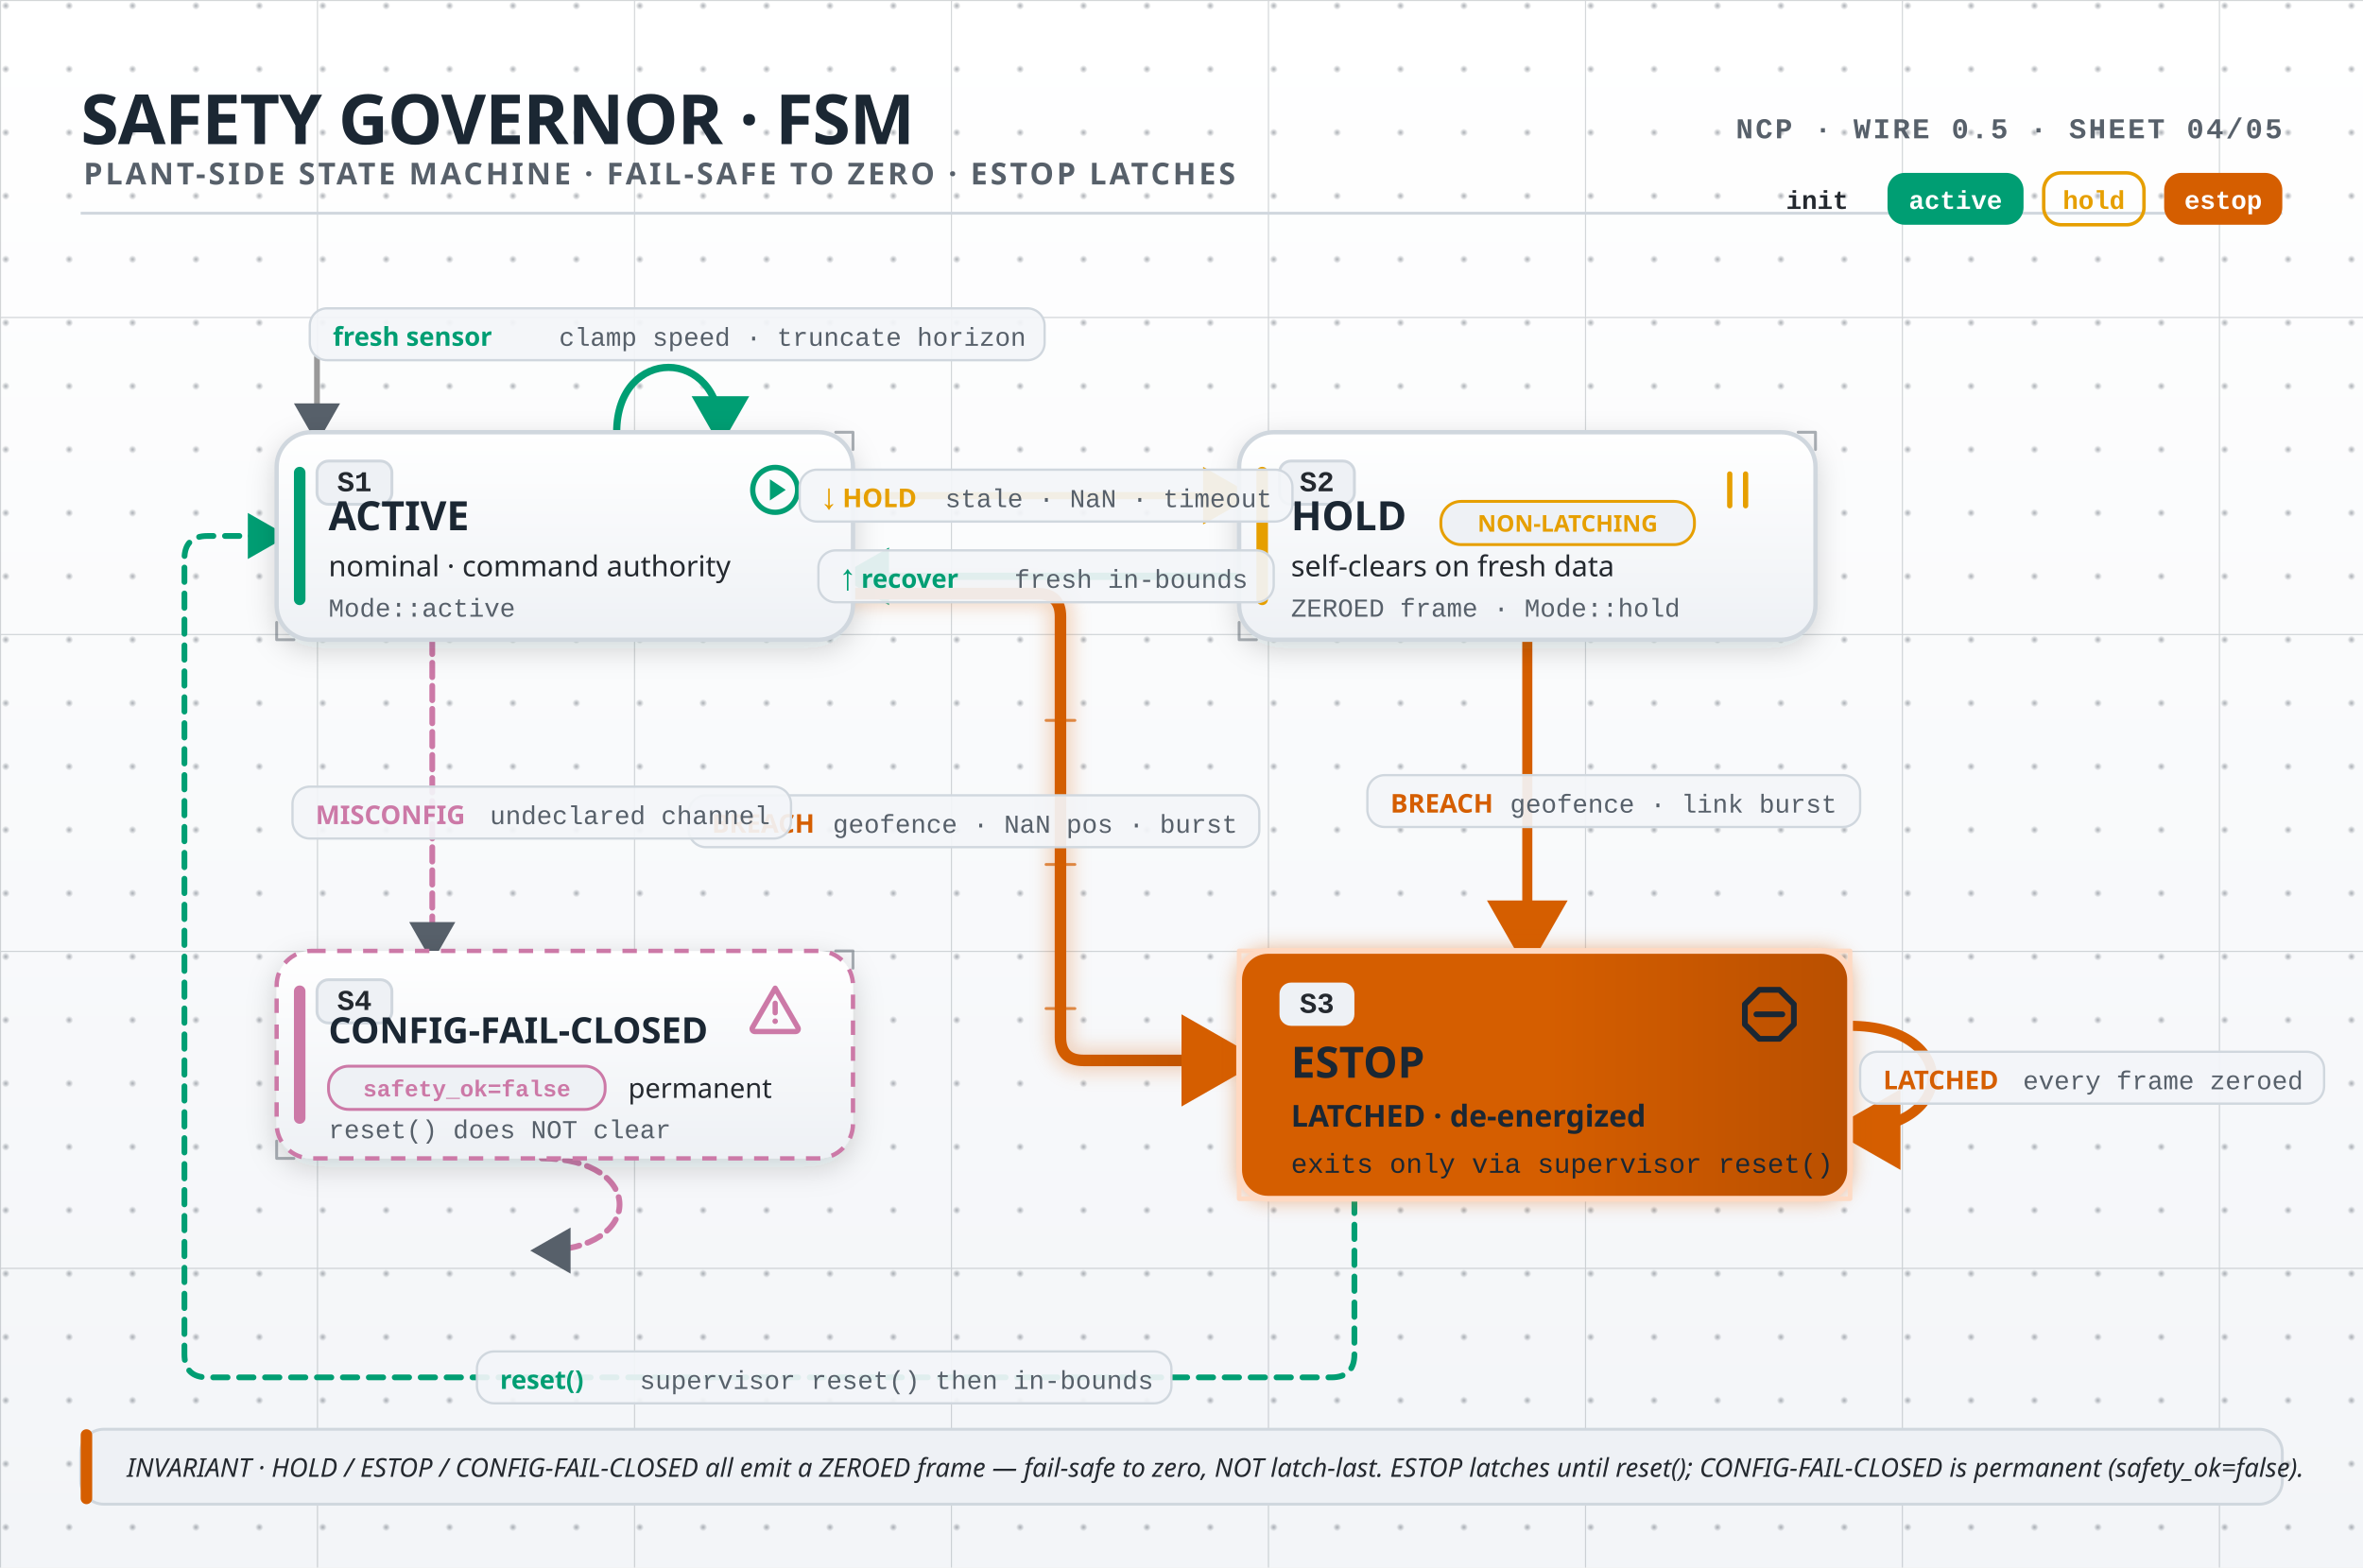
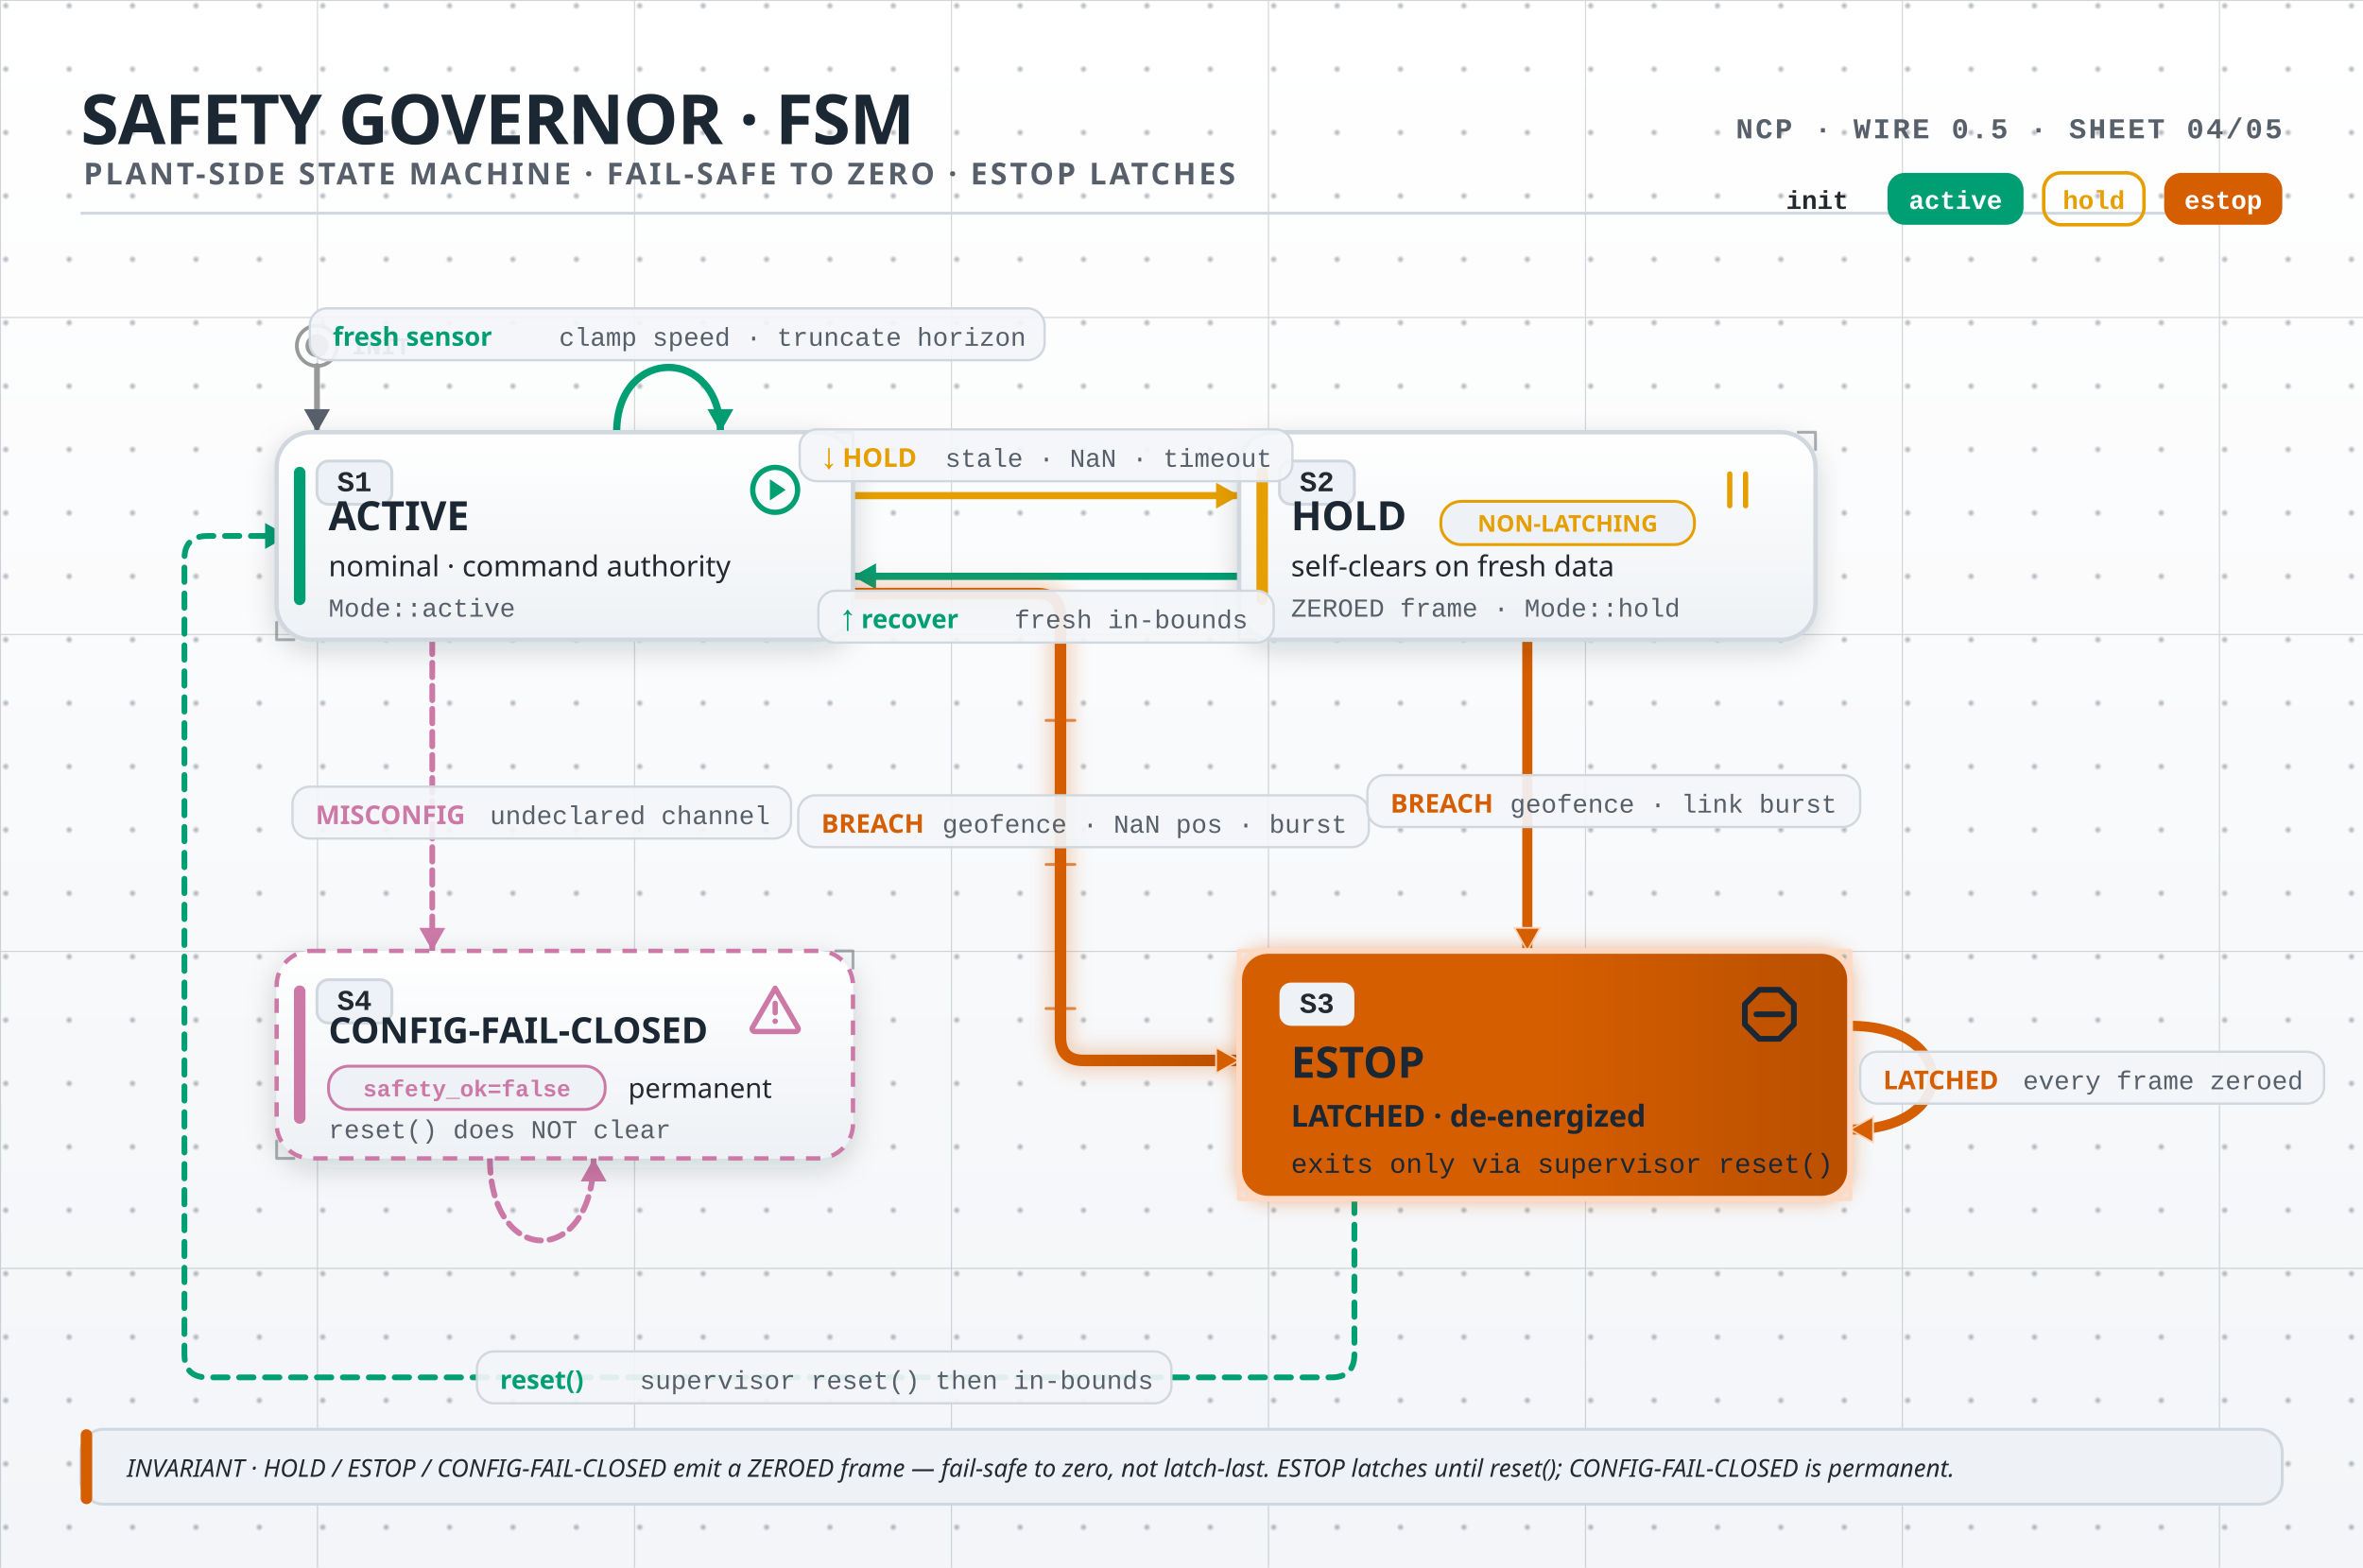
<svg xmlns="http://www.w3.org/2000/svg" width="820" height="544" viewBox="0 0 820 544" font-family="-apple-system, BlinkMacSystemFont, 'Segoe UI', 'Noto Sans', Helvetica, Arial, sans-serif" role="img">
  <defs>
    <linearGradient id="pageBg" x1="0" y1="0" x2="0" y2="1">
      <stop offset="0" stop-color="#ffffff" />
      <stop offset="1" stop-color="#f3f5f8" />
    </linearGradient>
    <linearGradient id="surface" x1="0" y1="0" x2="0" y2="1">
      <stop offset="0" stop-color="#ffffff" />
      <stop offset="1" stop-color="#eef1f5" />
    </linearGradient>
    <linearGradient id="busAction" x1="0" y1="0" x2="1" y2="0">
      <stop offset="0" stop-color="#D55E00" stop-opacity="1" />
      <stop offset="0.5" stop-color="#D55E00" stop-opacity="1" />
      <stop offset="1" stop-color="#b94f00" stop-opacity="1" />
    </linearGradient>
    <linearGradient id="contractHero" x1="0" y1="0" x2="1" y2="1">
      <stop offset="0" stop-color="#6D28D9" />
      <stop offset="1" stop-color="#5b21b6" />
    </linearGradient>
    <radialGradient id="gridDot" cx="0.5" cy="0.5" r="0.5">
      <stop offset="0" stop-color="#57606a" stop-opacity="0.5" />
      <stop offset="1" stop-color="#57606a" stop-opacity="0" />
    </radialGradient>
    <pattern id="grid" width="22" height="22" patternUnits="userSpaceOnUse">
      <circle cx="2" cy="2" r="1.4" fill="url(#gridDot)" />
    </pattern>
    <pattern id="gridMajor" width="110" height="110" patternUnits="userSpaceOnUse">
      <path d="M110 0H0V110" fill="none" stroke="#57606a" stroke-width="0.75" stroke-opacity="0.26" />
    </pattern>
    <filter id="soft" x="-40%" y="-40%" width="180%" height="180%" color-interpolation-filters="sRGB">
      <feDropShadow dx="0" dy="3" stdDeviation="5" flood-color="#1b2733" flood-opacity="0.18" />
    </filter>
    <filter id="halo" x="-60%" y="-60%" width="220%" height="220%" color-interpolation-filters="sRGB">
      <feGaussianBlur stdDeviation="3" />
    </filter>
    <filter id="glow" x="-90%" y="-90%" width="280%" height="280%" color-interpolation-filters="sRGB">
      <feGaussianBlur in="SourceAlpha" stdDeviation="3.4" result="b" />
      <feFlood flood-color="#D55E00" flood-opacity="0.4" />
      <feComposite in2="b" operator="in" result="g" />
      <feMerge>
        <feMergeNode in="g" />
        <feMergeNode in="SourceGraphic" />
      </feMerge>
    </filter>
-     <marker id="arrowAction" markerWidth="9" markerHeight="9" refX="5" refY="4" orient="auto">
-       <path d="M0,0 L7,4 L0,8 Z" fill="#D55E00" />
-     </marker>
-     <marker id="arrowControl" markerWidth="9" markerHeight="9" refX="5" refY="4" orient="auto">
-       <path d="M0,0 L7,4 L0,8 Z" fill="#0072B2" />
-     </marker>
-     <marker id="replyControl" markerWidth="9" markerHeight="9" refX="3" refY="4" orient="auto">
-       <path d="M7,0 L0,4 L7,8" fill="none" stroke="#0072B2" stroke-width="1.4" stroke-linejoin="round" />
-     </marker>
-     <marker id="arrowPercep" markerWidth="9" markerHeight="9" refX="5" refY="4" orient="auto">
-       <path d="M0,0 L7,4 L0,8 Z" fill="#56B4E9" />
-     </marker>
-     <marker id="tapObserve" markerWidth="10" markerHeight="10" refX="4.5" refY="4.5" orient="auto">
-       <circle cx="4.5" cy="4.5" r="3" fill="none" stroke="#999999" stroke-width="1.3" />
-     </marker>
-     <marker id="arrowContract" markerWidth="9" markerHeight="9" refX="5" refY="4" orient="auto">
-       <path d="M0,0 L7,4 L0,8 Z" fill="#6D28D9" />
-     </marker>
-     <marker id="submoduleArrow" markerWidth="10" markerHeight="10" refX="6" refY="4.5" orient="auto">
-       <path d="M2,1 L7,4.5 L2,8" fill="none" stroke="#999999" stroke-width="1.4" stroke-linejoin="round" />
-     </marker>
-     <marker id="arrowActive" markerWidth="9" markerHeight="9" refX="5" refY="4" orient="auto">
-       <path d="M0,0 L7,4 L0,8 Z" fill="#009E73" />
-     </marker>
-     <marker id="arrowEstop" markerWidth="9" markerHeight="9" refX="5" refY="4" orient="auto">
-       <path d="M0,0 L7,4 L0,8 Z" fill="#D55E00" />
-     </marker>
-     <marker id="arrowHold" markerWidth="9" markerHeight="9" refX="5" refY="4" orient="auto">
-       <path d="M0,0 L7,4 L0,8 Z" fill="#E69F00" />
-     </marker>
-     <marker id="arrowMut" markerWidth="9" markerHeight="9" refX="5" refY="4" orient="auto">
-       <path d="M0,0 L7,4 L0,8 Z" fill="#57606a" />
+     <marker id="arrowAction" markerUnits="userSpaceOnUse" markerWidth="12" markerHeight="12" refX="9" refY="5.5" orient="auto">
+       <path d="M1,1 L9,5.5 L1,10 Z" fill="#D55E00" />
+     </marker>
+     <marker id="arrowControl" markerUnits="userSpaceOnUse" markerWidth="12" markerHeight="12" refX="9" refY="5.5" orient="auto">
+       <path d="M1,1 L9,5.5 L1,10 Z" fill="#0072B2" />
+     </marker>
+     <marker id="replyControl" markerUnits="userSpaceOnUse" markerWidth="12" markerHeight="12" refX="9" refY="5.5" orient="auto">
+       <path d="M2,1.5 L9,5.5 L2,9.5" fill="none" stroke="#0072B2" stroke-width="1.7" stroke-linecap="round" stroke-linejoin="round" />
+     </marker>
+     <marker id="arrowPercep" markerUnits="userSpaceOnUse" markerWidth="12" markerHeight="12" refX="9" refY="5.5" orient="auto">
+       <path d="M1,1 L9,5.5 L1,10 Z" fill="#56B4E9" />
+     </marker>
+     <marker id="tapObserve" markerUnits="userSpaceOnUse" markerWidth="10" markerHeight="10" refX="5" refY="5" orient="auto">
+       <circle cx="5" cy="5" r="3.2" fill="none" stroke="#999999" stroke-width="1.5" />
+     </marker>
+     <marker id="arrowContract" markerUnits="userSpaceOnUse" markerWidth="12" markerHeight="12" refX="9" refY="5.5" orient="auto">
+       <path d="M1,1 L9,5.5 L1,10 Z" fill="#6D28D9" />
+     </marker>
+     <marker id="submoduleArrow" markerUnits="userSpaceOnUse" markerWidth="12" markerHeight="12" refX="9" refY="5.5" orient="auto">
+       <path d="M2,1.5 L9,5.5 L2,9.5" fill="none" stroke="#999999" stroke-width="1.7" stroke-linecap="round" stroke-linejoin="round" />
+     </marker>
+     <marker id="arrowActive" markerUnits="userSpaceOnUse" markerWidth="12" markerHeight="12" refX="9" refY="5.5" orient="auto">
+       <path d="M1,1 L9,5.5 L1,10 Z" fill="#009E73" />
+     </marker>
+     <marker id="arrowEstop" markerUnits="userSpaceOnUse" markerWidth="12" markerHeight="12" refX="9" refY="5.5" orient="auto">
+       <path d="M1,1 L9,5.5 L1,10 Z" fill="#D55E00" stroke="#ffd9c2" stroke-width="0.6" />
+     </marker>
+     <marker id="arrowHold" markerUnits="userSpaceOnUse" markerWidth="12" markerHeight="12" refX="9" refY="5.5" orient="auto">
+       <path d="M1,1 L9,5.5 L1,10 Z" fill="#E69F00" />
+     </marker>
+     <marker id="arrowMut" markerUnits="userSpaceOnUse" markerWidth="12" markerHeight="12" refX="9" refY="5.5" orient="auto">
+       <path d="M1,1 L9,5.5 L1,10 Z" fill="#57606a" />
+     </marker>
+     <marker id="arrowConfig" markerUnits="userSpaceOnUse" markerWidth="12" markerHeight="12" refX="9" refY="5.5" orient="auto">
+       <path d="M1,1 L9,5.5 L1,10 Z" fill="#CC79A7" />
    </marker>
    <filter id="glowContract" x="-90%" y="-90%" width="280%" height="280%" color-interpolation-filters="sRGB">
      <feGaussianBlur in="SourceAlpha" stdDeviation="3.4" result="b" />
      <feFlood flood-color="#6D28D9" flood-opacity="0.4" />
      <feComposite in2="b" operator="in" result="g" />
      <feMerge>
        <feMergeNode in="g" />
        <feMergeNode in="SourceGraphic" />
      </feMerge>
    </filter>
    <filter id="glowActive" x="-90%" y="-90%" width="280%" height="280%" color-interpolation-filters="sRGB">
      <feGaussianBlur in="SourceAlpha" stdDeviation="3.4" result="b" />
      <feFlood flood-color="#009E73" flood-opacity="0.4" />
      <feComposite in2="b" operator="in" result="g" />
      <feMerge>
        <feMergeNode in="g" />
        <feMergeNode in="SourceGraphic" />
      </feMerge>
    </filter>
  </defs>
  <rect x="0" y="0" width="820" height="544" rx="0" fill="url(#pageBg)" />
  <rect x="0" y="0" width="820" height="544" rx="0" fill="url(#gridMajor)" />
  <rect x="0" y="0" width="820" height="544" rx="0" fill="url(#grid)" />
  <text x="28" y="50" font-family="-apple-system, BlinkMacSystemFont, 'Segoe UI', 'Noto Sans', Helvetica, Arial, sans-serif" font-size="24" font-weight="800" font-style="normal" fill="#1b2733" text-anchor="start" letter-spacing="-0.3" text-rendering="geometricPrecision">SAFETY GOVERNOR · FSM</text>
  <text x="29" y="64" font-family="-apple-system, BlinkMacSystemFont, 'Segoe UI', 'Noto Sans', Helvetica, Arial, sans-serif" font-size="10.5" font-weight="600" font-style="normal" fill="#57606a" text-anchor="start" letter-spacing="1.0" text-rendering="geometricPrecision">PLANT-SIDE STATE MACHINE  ·  FAIL-SAFE TO ZERO  ·  ESTOP LATCHES</text>
  <line x1="28" y1="74" x2="792" y2="74" stroke="#d0d7de" stroke-width="1" stroke-linecap="butt" />
  <text x="792" y="48" font-family="ui-monospace, SFMono-Regular, 'SF Mono', Menlo, Consolas, 'Liberation Mono', monospace" font-size="10" font-weight="600" font-style="normal" fill="#57606a" text-anchor="end" letter-spacing="0.8" text-rendering="geometricPrecision">NCP · WIRE 0.5 · SHEET 04/05</text>
  <rect x="751.0" y="60" width="41.0" height="18" rx="6" fill="#D55E00" />
  <text x="771.5" y="72.5" font-family="ui-monospace, SFMono-Regular, 'SF Mono', Menlo, Consolas, 'Liberation Mono', monospace" font-size="9" font-weight="700" font-style="normal" fill="#fff" text-anchor="middle" text-rendering="geometricPrecision">estop</text>
  <rect x="709.2" y="60" width="34.8" height="18" rx="6" fill="none" stroke="#E69F00" stroke-width="1.2" />
  <text x="726.6" y="72.5" font-family="ui-monospace, SFMono-Regular, 'SF Mono', Menlo, Consolas, 'Liberation Mono', monospace" font-size="9" font-weight="700" font-style="normal" fill="#E69F00" text-anchor="middle" text-rendering="geometricPrecision">hold</text>
  <rect x="655.0" y="60" width="47.2" height="18" rx="6" fill="#009E73" />
  <text x="678.6" y="72.5" font-family="ui-monospace, SFMono-Regular, 'SF Mono', Menlo, Consolas, 'Liberation Mono', monospace" font-size="9" font-weight="700" font-style="normal" fill="#fff" text-anchor="middle" text-rendering="geometricPrecision">active</text>
  <rect x="613.2" y="60" width="34.8" height="18" rx="6" fill="none" stroke="None" stroke-width="1.2" />
  <text x="630.6" y="72.5" font-family="ui-monospace, SFMono-Regular, 'SF Mono', Menlo, Consolas, 'Liberation Mono', monospace" font-size="9" font-weight="700" font-style="normal" fill="#24292f" text-anchor="middle" text-rendering="geometricPrecision">init</text>
-   <line x1="110" y1="124" x2="110" y2="150" stroke="#999999" stroke-width="2" stroke-linecap="round" marker-end="url(#arrowMut)" />
+   <circle cx="110" cy="120" r="4" fill="#999999" />
+   <circle cx="110" cy="120" r="7" fill="none" stroke="#999999" stroke-width="1.3" />
+   <text x="122" y="123" font-family="ui-monospace, SFMono-Regular, 'SF Mono', Menlo, Consolas, 'Liberation Mono', monospace" font-size="8.5" font-weight="700" font-style="normal" fill="#57606a" text-anchor="start" text-rendering="geometricPrecision">INIT</text>
+   <line x1="110" y1="127" x2="110" y2="150" stroke="#999999" stroke-width="2" stroke-linecap="round" marker-end="url(#arrowMut)" />
  <path d="M214,150 C214,120 250,120 250,150" fill="none" stroke="#009E73" stroke-width="2.5" stroke-linecap="round" stroke-linejoin="round" marker-end="url(#arrowActive)" />
  <path d="M296,172 L430,172" fill="none" stroke="#E69F00" stroke-width="2.5" stroke-linecap="round" stroke-linejoin="round" marker-end="url(#arrowHold)" />
  <path d="M430,200 L296,200" fill="none" stroke="#009E73" stroke-width="2.5" stroke-linecap="round" stroke-linejoin="round" marker-end="url(#arrowActive)" />
  <path d="M296,206 L360,206 Q368,206 368,214 L368,360 Q368,368 376,368 L430,368" fill="none" stroke="#D55E00" stroke-width="9" stroke-linecap="round" stroke-linejoin="round" stroke-opacity="0.22" filter="url(#halo)" />
  <path d="M296,206 L360,206 Q368,206 368,214 L368,360 Q368,368 376,368 L430,368" fill="none" stroke="url(#busAction)" stroke-width="4" stroke-linecap="round" stroke-linejoin="round" marker-end="url(#arrowEstop)" />
  <line x1="363" y1="250" x2="373" y2="250" stroke="#D55E00" stroke-width="1" stroke-linecap="round" stroke-opacity="0.7" />
  <line x1="363" y1="300" x2="373" y2="300" stroke="#D55E00" stroke-width="1" stroke-linecap="round" stroke-opacity="0.7" />
  <line x1="363" y1="350" x2="373" y2="350" stroke="#D55E00" stroke-width="1" stroke-linecap="round" stroke-opacity="0.7" />
  <path d="M530,222 L530,330" fill="none" stroke="#D55E00" stroke-width="3.5" stroke-linecap="round" stroke-linejoin="round" marker-end="url(#arrowEstop)" />
  <path d="M642,356 C680,356 680,392 642,392" fill="none" stroke="#D55E00" stroke-width="3.5" stroke-linecap="round" stroke-linejoin="round" marker-end="url(#arrowEstop)" />
-   <path d="M470,416 L470,470 Q470,478 462,478 L72,478 Q64,478 64,470 L64,194 Q64,186 72,186 L96,186" fill="none" stroke="#009E73" stroke-width="2" stroke-linecap="round" stroke-linejoin="round" stroke-dasharray="5 4" marker-end="url(#arrowActive)" />
-   <path d="M150,222 L150,330" fill="none" stroke="#CC79A7" stroke-width="2" stroke-linecap="round" stroke-linejoin="round" stroke-dasharray="5 3" marker-end="url(#arrowMut)" />
-   <path d="M188,402 C224,402 224,434 188,434" fill="none" stroke="#CC79A7" stroke-width="2" stroke-linecap="round" stroke-linejoin="round" stroke-dasharray="5 3" marker-end="url(#arrowMut)" />
+   <path d="M470,416 L470,470 Q470,478 462,478 L72,478 Q64,478 64,470 L64,194 Q64,186 72,186 L100,186" fill="none" stroke="#009E73" stroke-width="2" stroke-linecap="round" stroke-linejoin="round" stroke-dasharray="5 4" marker-end="url(#arrowActive)" />
+   <path d="M150,222 L150,330" fill="none" stroke="#CC79A7" stroke-width="2" stroke-linecap="round" stroke-linejoin="round" stroke-dasharray="5 3" marker-end="url(#arrowConfig)" />
+   <path d="M170,402 C170,440 206,440 206,402" fill="none" stroke="#CC79A7" stroke-width="2" stroke-linecap="round" stroke-linejoin="round" stroke-dasharray="5 3" marker-end="url(#arrowConfig)" />
  <rect x="96" y="150" width="200" height="72" rx="12" fill="url(#surface)" filter="url(#soft)" />
  <rect x="96" y="150" width="200" height="72" rx="12" fill="none" stroke="#d0d7de" stroke-width="1.5" />
  <rect x="102" y="162" width="4" height="48" rx="2" fill="#009E73" />
  <path d="M290,150 L296,150 L296,156" fill="none" stroke="#57606a" stroke-width="1" stroke-linecap="round" stroke-linejoin="round" stroke-opacity="0.5" />
  <path d="M96,216 L96,222 L102,222" fill="none" stroke="#57606a" stroke-width="1" stroke-linecap="round" stroke-linejoin="round" stroke-opacity="0.5" />
  <rect x="110" y="160" width="26" height="15" rx="4" fill="#eef1f5" stroke="#d0d7de" stroke-width="1" />
  <text x="123" y="170.5" font-family="ui-monospace, SFMono-Regular, 'SF Mono', Menlo, Consolas, 'Liberation Mono', monospace" font-size="10" font-weight="700" font-style="normal" fill="#24292f" text-anchor="middle" text-rendering="geometricPrecision">S1</text>
  <g transform="translate(258,159) scale(0.9167)" fill="none" stroke="#009E73" stroke-width="2" stroke-linecap="round" stroke-linejoin="round">
    <circle cx="12" cy="12" r="8.5" />
    <path d="M10 8 L16 12 L10 16 Z" fill="#009E73" stroke="none" />
  </g>
  <text x="114" y="184" font-family="-apple-system, BlinkMacSystemFont, 'Segoe UI', 'Noto Sans', Helvetica, Arial, sans-serif" font-size="14" font-weight="700" font-style="normal" fill="#1b2733" text-anchor="start" text-rendering="geometricPrecision">ACTIVE</text>
  <text x="114" y="200" font-family="-apple-system, BlinkMacSystemFont, 'Segoe UI', 'Noto Sans', Helvetica, Arial, sans-serif" font-size="10" font-weight="500" font-style="normal" fill="#24292f" text-anchor="start" text-rendering="geometricPrecision">nominal · command authority</text>
  <text x="114" y="214" font-family="ui-monospace, SFMono-Regular, 'SF Mono', Menlo, Consolas, 'Liberation Mono', monospace" font-size="9" font-weight="500" font-style="normal" fill="#57606a" text-anchor="start" text-rendering="geometricPrecision">Mode::active</text>
  <rect x="430" y="150" width="200" height="72" rx="12" fill="url(#surface)" filter="url(#soft)" />
  <rect x="430" y="150" width="200" height="72" rx="12" fill="none" stroke="#d0d7de" stroke-width="1.5" />
  <rect x="436" y="162" width="4" height="48" rx="2" fill="#E69F00" />
  <path d="M624,150 L630,150 L630,156" fill="none" stroke="#57606a" stroke-width="1" stroke-linecap="round" stroke-linejoin="round" stroke-opacity="0.5" />
  <path d="M430,216 L430,222 L436,222" fill="none" stroke="#57606a" stroke-width="1" stroke-linecap="round" stroke-linejoin="round" stroke-opacity="0.5" />
  <rect x="444" y="160" width="26" height="15" rx="4" fill="#eef1f5" stroke="#d0d7de" stroke-width="1" />
  <text x="457" y="170.5" font-family="ui-monospace, SFMono-Regular, 'SF Mono', Menlo, Consolas, 'Liberation Mono', monospace" font-size="10" font-weight="700" font-style="normal" fill="#24292f" text-anchor="middle" text-rendering="geometricPrecision">S2</text>
  <g transform="translate(592,159) scale(0.9167)" fill="none" stroke="#E69F00" stroke-width="2" stroke-linecap="round" stroke-linejoin="round">
    <path d="M9 6v12M15 6v12" />
  </g>
  <text x="448" y="184" font-family="-apple-system, BlinkMacSystemFont, 'Segoe UI', 'Noto Sans', Helvetica, Arial, sans-serif" font-size="14" font-weight="700" font-style="normal" fill="#1b2733" text-anchor="start" text-rendering="geometricPrecision">HOLD</text>
  <rect x="500" y="174" width="88" height="15" rx="7" fill="#eef1f5" stroke="#E69F00" stroke-width="1" />
  <text x="544" y="184.5" font-family="-apple-system, BlinkMacSystemFont, 'Segoe UI', 'Noto Sans', Helvetica, Arial, sans-serif" font-size="8" font-weight="700" font-style="normal" fill="#E69F00" text-anchor="middle" text-rendering="geometricPrecision">NON-LATCHING</text>
  <text x="448" y="200" font-family="-apple-system, BlinkMacSystemFont, 'Segoe UI', 'Noto Sans', Helvetica, Arial, sans-serif" font-size="10" font-weight="500" font-style="normal" fill="#24292f" text-anchor="start" text-rendering="geometricPrecision">self-clears on fresh data</text>
  <text x="448" y="214" font-family="ui-monospace, SFMono-Regular, 'SF Mono', Menlo, Consolas, 'Liberation Mono', monospace" font-size="9" font-weight="500" font-style="normal" fill="#57606a" text-anchor="start" text-rendering="geometricPrecision">ZEROED frame · Mode::hold</text>
  <rect x="96" y="330" width="200" height="72" rx="12" fill="url(#surface)" filter="url(#soft)" />
  <rect x="96" y="330" width="200" height="72" rx="12" fill="none" stroke="#CC79A7" stroke-width="1.5" stroke-dasharray="5 4" fill-opacity="0.7" />
  <rect x="102" y="342" width="4" height="48" rx="2" fill="#CC79A7" />
  <path d="M290,330 L296,330 L296,336" fill="none" stroke="#57606a" stroke-width="1" stroke-linecap="round" stroke-linejoin="round" stroke-opacity="0.5" />
  <path d="M96,396 L96,402 L102,402" fill="none" stroke="#57606a" stroke-width="1" stroke-linecap="round" stroke-linejoin="round" stroke-opacity="0.5" />
  <rect x="110" y="340" width="26" height="15" rx="4" fill="#eef1f5" stroke="#d0d7de" stroke-width="1" />
  <text x="123" y="350.5" font-family="ui-monospace, SFMono-Regular, 'SF Mono', Menlo, Consolas, 'Liberation Mono', monospace" font-size="10" font-weight="700" font-style="normal" fill="#24292f" text-anchor="middle" text-rendering="geometricPrecision">S4</text>
  <g transform="translate(258,339) scale(0.9167)" fill="none" stroke="#CC79A7" stroke-width="2" stroke-linecap="round" stroke-linejoin="round">
    <path d="M12 4.3 20.6 19.2a1 1 0 0 1-0.87 1.5H4.27a1 1 0 0 1-0.87-1.5L12 4.3Z" />
    <path d="M12 10v3.6" />
    <circle cx="12" cy="16.8" r="1.05" fill="#CC79A7" stroke="none" />
  </g>
  <text x="114" y="362" font-family="-apple-system, BlinkMacSystemFont, 'Segoe UI', 'Noto Sans', Helvetica, Arial, sans-serif" font-size="12.5" font-weight="700" font-style="normal" fill="#1b2733" text-anchor="start" text-rendering="geometricPrecision">CONFIG-FAIL-CLOSED</text>
  <rect x="114" y="370" width="96" height="15" rx="7" fill="#eef1f5" stroke="#CC79A7" stroke-width="1" />
  <text x="162" y="380.5" font-family="ui-monospace, SFMono-Regular, 'SF Mono', Menlo, Consolas, 'Liberation Mono', monospace" font-size="8" font-weight="700" font-style="normal" fill="#CC79A7" text-anchor="middle" text-rendering="geometricPrecision">safety_ok=false</text>
  <text x="218" y="381" font-family="-apple-system, BlinkMacSystemFont, 'Segoe UI', 'Noto Sans', Helvetica, Arial, sans-serif" font-size="9.5" font-weight="500" font-style="normal" fill="#24292f" text-anchor="start" text-rendering="geometricPrecision">permanent</text>
  <text x="114" y="395" font-family="ui-monospace, SFMono-Regular, 'SF Mono', Menlo, Consolas, 'Liberation Mono', monospace" font-size="9" font-weight="500" font-style="normal" fill="#57606a" text-anchor="start" text-rendering="geometricPrecision">reset() does NOT clear</text>
  <rect x="430" y="330" width="212" height="86" rx="10" fill="url(#busAction)" stroke="#ffd9c2" stroke-width="2" filter="url(#glow)" />
  <path d="M439,330 L430,330 L430,339" fill="none" stroke="#ffd9c2" stroke-width="1.6" stroke-linecap="round" stroke-linejoin="round" stroke-opacity="0.9" />
  <path d="M633,330 L642,330 L642,339" fill="none" stroke="#ffd9c2" stroke-width="1.6" stroke-linecap="round" stroke-linejoin="round" stroke-opacity="0.9" />
  <path d="M439,416 L430,416 L430,407" fill="none" stroke="#ffd9c2" stroke-width="1.6" stroke-linecap="round" stroke-linejoin="round" stroke-opacity="0.9" />
  <path d="M633,416 L642,416 L642,407" fill="none" stroke="#ffd9c2" stroke-width="1.6" stroke-linecap="round" stroke-linejoin="round" stroke-opacity="0.9" />
  <rect x="444" y="341" width="26" height="15" rx="4" fill="#eef1f5" />
  <text x="457" y="351.5" font-family="ui-monospace, SFMono-Regular, 'SF Mono', Menlo, Consolas, 'Liberation Mono', monospace" font-size="10" font-weight="700" font-style="normal" fill="#24292f" text-anchor="middle" text-rendering="geometricPrecision">S3</text>
  <g transform="translate(602,340) scale(1)" fill="none" stroke="#1b2733" stroke-width="2" stroke-linecap="round" stroke-linejoin="round">
    <path d="M8.5 3.5 H15.5 L20.5 8.5 V15.5 L15.5 20.5 H8.5 L3.5 15.5 V8.5 Z" />
    <path d="M7.5 12 H16.5" />
  </g>
  <text x="448" y="374" font-family="-apple-system, BlinkMacSystemFont, 'Segoe UI', 'Noto Sans', Helvetica, Arial, sans-serif" font-size="15" font-weight="800" font-style="normal" fill="#1b2733" text-anchor="start" text-rendering="geometricPrecision">ESTOP</text>
  <text x="448" y="391" font-family="-apple-system, BlinkMacSystemFont, 'Segoe UI', 'Noto Sans', Helvetica, Arial, sans-serif" font-size="10.5" font-weight="600" font-style="normal" fill="#1b2733" text-anchor="start" text-rendering="geometricPrecision">LATCHED · de-energized</text>
  <text x="448" y="407" font-family="ui-monospace, SFMono-Regular, 'SF Mono', Menlo, Consolas, 'Liberation Mono', monospace" font-size="9.5" font-weight="500" font-style="normal" fill="#1b2733" text-anchor="start" text-rendering="geometricPrecision">exits only via supervisor reset()</text>
  <rect x="107.5" y="107" width="255" height="18" rx="6" fill="#f3f5f8" stroke="#d0d7de" stroke-width="0.8" fill-opacity="0.92" />
  <text x="115.5" y="120" font-family="-apple-system, BlinkMacSystemFont, 'Segoe UI', 'Noto Sans', Helvetica, Arial, sans-serif" font-size="9" font-weight="700" font-style="normal" fill="#009E73" text-anchor="start" text-rendering="geometricPrecision">fresh sensor</text>
  <text x="194" y="120" font-family="ui-monospace, SFMono-Regular, 'SF Mono', Menlo, Consolas, 'Liberation Mono', monospace" font-size="9" font-weight="500" font-style="normal" fill="#57606a" text-anchor="start" text-rendering="geometricPrecision">clamp speed · truncate horizon</text>
-   <rect x="277.5" y="163" width="171" height="18" rx="6" fill="#f3f5f8" stroke="#d0d7de" stroke-width="0.8" fill-opacity="0.92" />
-   <text x="285.5" y="176" font-family="-apple-system, BlinkMacSystemFont, 'Segoe UI', 'Noto Sans', Helvetica, Arial, sans-serif" font-size="9" font-weight="700" font-style="normal" fill="#E69F00" text-anchor="start" text-rendering="geometricPrecision">↓ HOLD</text>
-   <text x="328" y="176" font-family="ui-monospace, SFMono-Regular, 'SF Mono', Menlo, Consolas, 'Liberation Mono', monospace" font-size="9" font-weight="500" font-style="normal" fill="#57606a" text-anchor="start" text-rendering="geometricPrecision">stale · NaN · timeout</text>
-   <rect x="284.0" y="191" width="158" height="18" rx="6" fill="#f3f5f8" stroke="#d0d7de" stroke-width="0.8" fill-opacity="0.92" />
-   <text x="292.0" y="204" font-family="-apple-system, BlinkMacSystemFont, 'Segoe UI', 'Noto Sans', Helvetica, Arial, sans-serif" font-size="9" font-weight="700" font-style="normal" fill="#009E73" text-anchor="start" text-rendering="geometricPrecision">↑ recover</text>
-   <text x="352" y="204" font-family="ui-monospace, SFMono-Regular, 'SF Mono', Menlo, Consolas, 'Liberation Mono', monospace" font-size="9" font-weight="500" font-style="normal" fill="#57606a" text-anchor="start" text-rendering="geometricPrecision">fresh in-bounds</text>
-   <rect x="239.0" y="276" width="198" height="18" rx="6" fill="#f3f5f8" stroke="#d0d7de" stroke-width="0.8" fill-opacity="0.92" />
-   <text x="247.0" y="289" font-family="-apple-system, BlinkMacSystemFont, 'Segoe UI', 'Noto Sans', Helvetica, Arial, sans-serif" font-size="9" font-weight="700" font-style="normal" fill="#D55E00" text-anchor="start" text-rendering="geometricPrecision">BREACH</text>
-   <text x="289" y="289" font-family="ui-monospace, SFMono-Regular, 'SF Mono', Menlo, Consolas, 'Liberation Mono', monospace" font-size="9" font-weight="500" font-style="normal" fill="#57606a" text-anchor="start" text-rendering="geometricPrecision">geofence · NaN pos · burst</text>
+   <rect x="277.5" y="149" width="171" height="18" rx="6" fill="#f3f5f8" stroke="#d0d7de" stroke-width="0.8" fill-opacity="0.92" />
+   <text x="285.5" y="162" font-family="-apple-system, BlinkMacSystemFont, 'Segoe UI', 'Noto Sans', Helvetica, Arial, sans-serif" font-size="9" font-weight="700" font-style="normal" fill="#E69F00" text-anchor="start" text-rendering="geometricPrecision">↓ HOLD</text>
+   <text x="328" y="162" font-family="ui-monospace, SFMono-Regular, 'SF Mono', Menlo, Consolas, 'Liberation Mono', monospace" font-size="9" font-weight="500" font-style="normal" fill="#57606a" text-anchor="start" text-rendering="geometricPrecision">stale · NaN · timeout</text>
+   <rect x="284.0" y="205" width="158" height="18" rx="6" fill="#f3f5f8" stroke="#d0d7de" stroke-width="0.8" fill-opacity="0.92" />
+   <text x="292.0" y="218" font-family="-apple-system, BlinkMacSystemFont, 'Segoe UI', 'Noto Sans', Helvetica, Arial, sans-serif" font-size="9" font-weight="700" font-style="normal" fill="#009E73" text-anchor="start" text-rendering="geometricPrecision">↑ recover</text>
+   <text x="352" y="218" font-family="ui-monospace, SFMono-Regular, 'SF Mono', Menlo, Consolas, 'Liberation Mono', monospace" font-size="9" font-weight="500" font-style="normal" fill="#57606a" text-anchor="start" text-rendering="geometricPrecision">fresh in-bounds</text>
+   <rect x="277.0" y="276" width="198" height="18" rx="6" fill="#f3f5f8" stroke="#d0d7de" stroke-width="0.8" fill-opacity="0.92" />
+   <text x="285.0" y="289" font-family="-apple-system, BlinkMacSystemFont, 'Segoe UI', 'Noto Sans', Helvetica, Arial, sans-serif" font-size="9" font-weight="700" font-style="normal" fill="#D55E00" text-anchor="start" text-rendering="geometricPrecision">BREACH</text>
+   <text x="327" y="289" font-family="ui-monospace, SFMono-Regular, 'SF Mono', Menlo, Consolas, 'Liberation Mono', monospace" font-size="9" font-weight="500" font-style="normal" fill="#57606a" text-anchor="start" text-rendering="geometricPrecision">geofence · NaN pos · burst</text>
  <rect x="474.5" y="269" width="171" height="18" rx="6" fill="#f3f5f8" stroke="#d0d7de" stroke-width="0.8" fill-opacity="0.92" />
  <text x="482.5" y="282" font-family="-apple-system, BlinkMacSystemFont, 'Segoe UI', 'Noto Sans', Helvetica, Arial, sans-serif" font-size="9" font-weight="700" font-style="normal" fill="#D55E00" text-anchor="start" text-rendering="geometricPrecision">BREACH</text>
  <text x="524" y="282" font-family="ui-monospace, SFMono-Regular, 'SF Mono', Menlo, Consolas, 'Liberation Mono', monospace" font-size="9" font-weight="500" font-style="normal" fill="#57606a" text-anchor="start" text-rendering="geometricPrecision">geofence · link burst</text>
  <rect x="645.5" y="365" width="161" height="18" rx="6" fill="#f3f5f8" stroke="#d0d7de" stroke-width="0.8" fill-opacity="0.92" />
  <text x="653.5" y="378" font-family="-apple-system, BlinkMacSystemFont, 'Segoe UI', 'Noto Sans', Helvetica, Arial, sans-serif" font-size="9" font-weight="700" font-style="normal" fill="#D55E00" text-anchor="start" text-rendering="geometricPrecision">LATCHED</text>
  <text x="702" y="378" font-family="ui-monospace, SFMono-Regular, 'SF Mono', Menlo, Consolas, 'Liberation Mono', monospace" font-size="9" font-weight="500" font-style="normal" fill="#57606a" text-anchor="start" text-rendering="geometricPrecision">every frame zeroed</text>
  <rect x="165.5" y="469" width="241" height="18" rx="6" fill="#f3f5f8" stroke="#d0d7de" stroke-width="0.8" fill-opacity="0.92" />
  <text x="173.5" y="482" font-family="-apple-system, BlinkMacSystemFont, 'Segoe UI', 'Noto Sans', Helvetica, Arial, sans-serif" font-size="9" font-weight="700" font-style="normal" fill="#009E73" text-anchor="start" text-rendering="geometricPrecision">reset()</text>
  <text x="222" y="482" font-family="ui-monospace, SFMono-Regular, 'SF Mono', Menlo, Consolas, 'Liberation Mono', monospace" font-size="9" font-weight="500" font-style="normal" fill="#57606a" text-anchor="start" text-rendering="geometricPrecision">supervisor reset() then in-bounds</text>
  <rect x="101.5" y="273" width="173" height="18" rx="6" fill="#f3f5f8" stroke="#d0d7de" stroke-width="0.8" fill-opacity="0.92" />
  <text x="109.5" y="286" font-family="-apple-system, BlinkMacSystemFont, 'Segoe UI', 'Noto Sans', Helvetica, Arial, sans-serif" font-size="9" font-weight="700" font-style="normal" fill="#CC79A7" text-anchor="start" text-rendering="geometricPrecision">MISCONFIG</text>
  <text x="170" y="286" font-family="ui-monospace, SFMono-Regular, 'SF Mono', Menlo, Consolas, 'Liberation Mono', monospace" font-size="9" font-weight="500" font-style="normal" fill="#57606a" text-anchor="start" text-rendering="geometricPrecision">undeclared channel</text>
  <rect x="28" y="496" width="764" height="26" rx="8" fill="#eef1f5" stroke="#d0d7de" stroke-width="1" />
  <rect x="28" y="496" width="4" height="26" rx="2" fill="#D55E00" />
-   <text x="44" y="512.5" font-family="-apple-system, BlinkMacSystemFont, 'Segoe UI', 'Noto Sans', Helvetica, Arial, sans-serif" font-size="9" font-weight="500" font-style="italic" fill="#24292f" text-anchor="start" text-rendering="geometricPrecision">INVARIANT · HOLD / ESTOP / CONFIG-FAIL-CLOSED all emit a ZEROED frame — fail-safe to zero, NOT latch-last.  ESTOP latches until reset();  CONFIG-FAIL-CLOSED is permanent (safety_ok=false).</text>
+   <text x="44" y="512.5" font-family="-apple-system, BlinkMacSystemFont, 'Segoe UI', 'Noto Sans', Helvetica, Arial, sans-serif" font-size="8.5" font-weight="500" font-style="italic" fill="#24292f" text-anchor="start" text-rendering="geometricPrecision">INVARIANT · HOLD / ESTOP / CONFIG-FAIL-CLOSED emit a ZEROED frame — fail-safe to zero, not latch-last.  ESTOP latches until reset(); CONFIG-FAIL-CLOSED is permanent.</text>
</svg>
